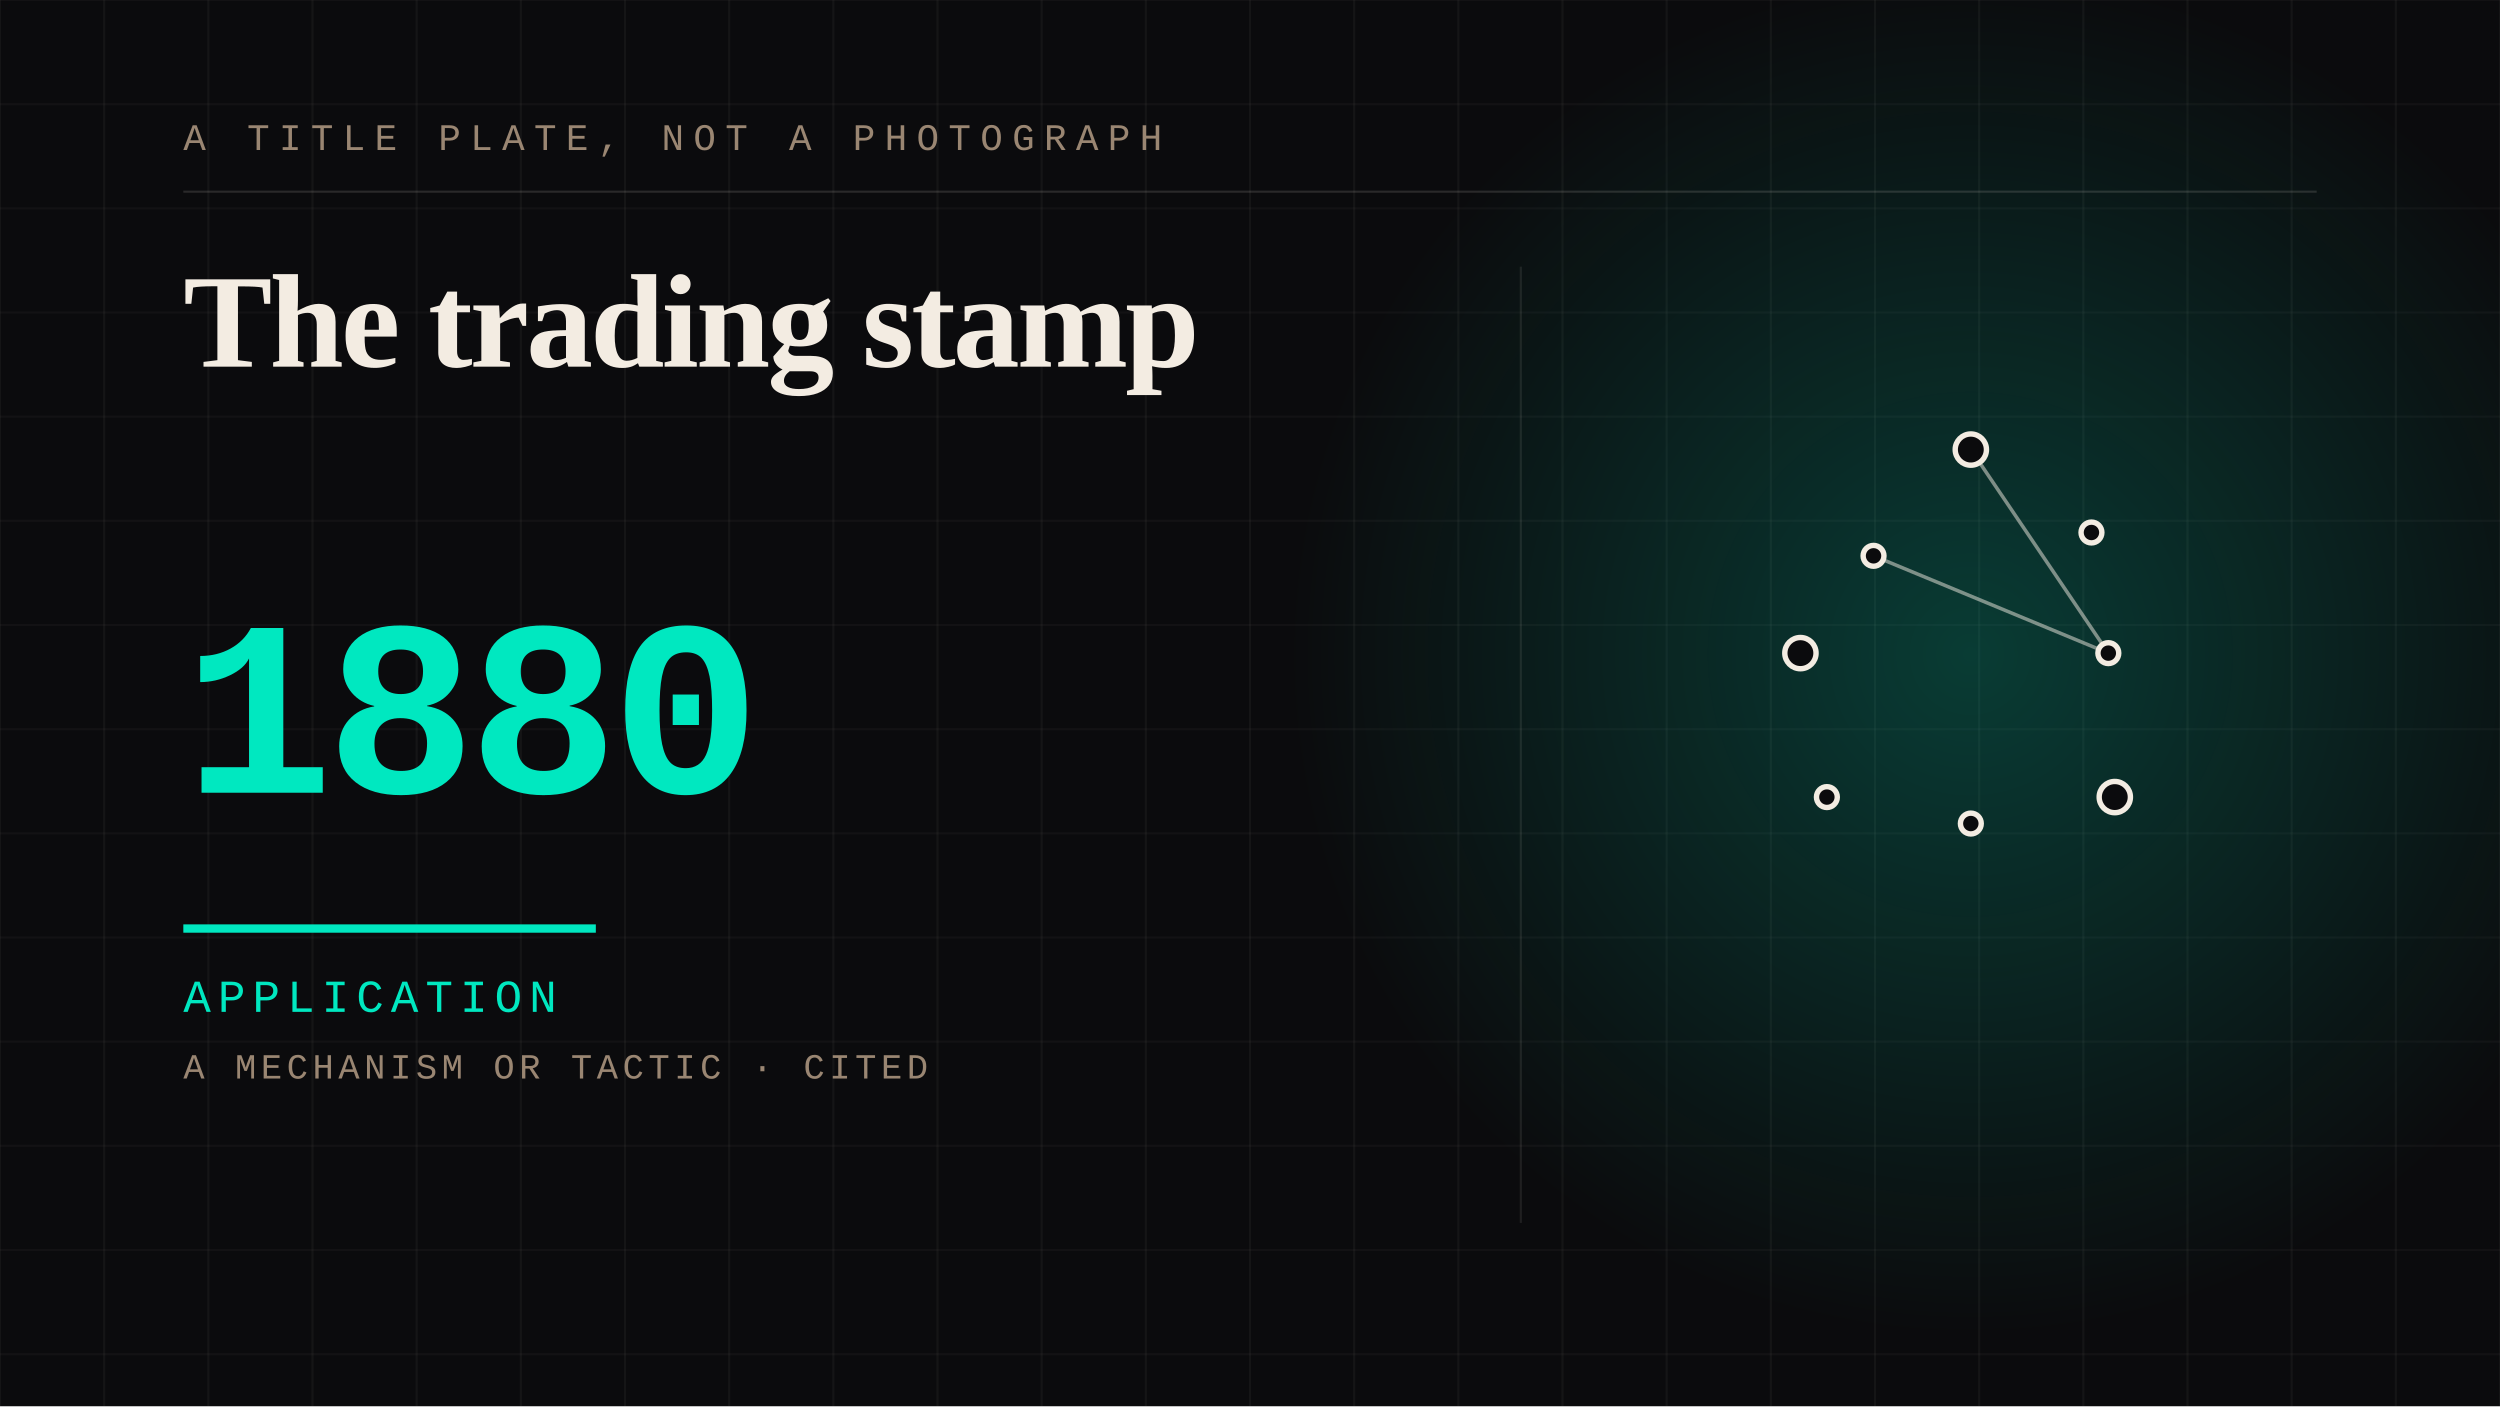
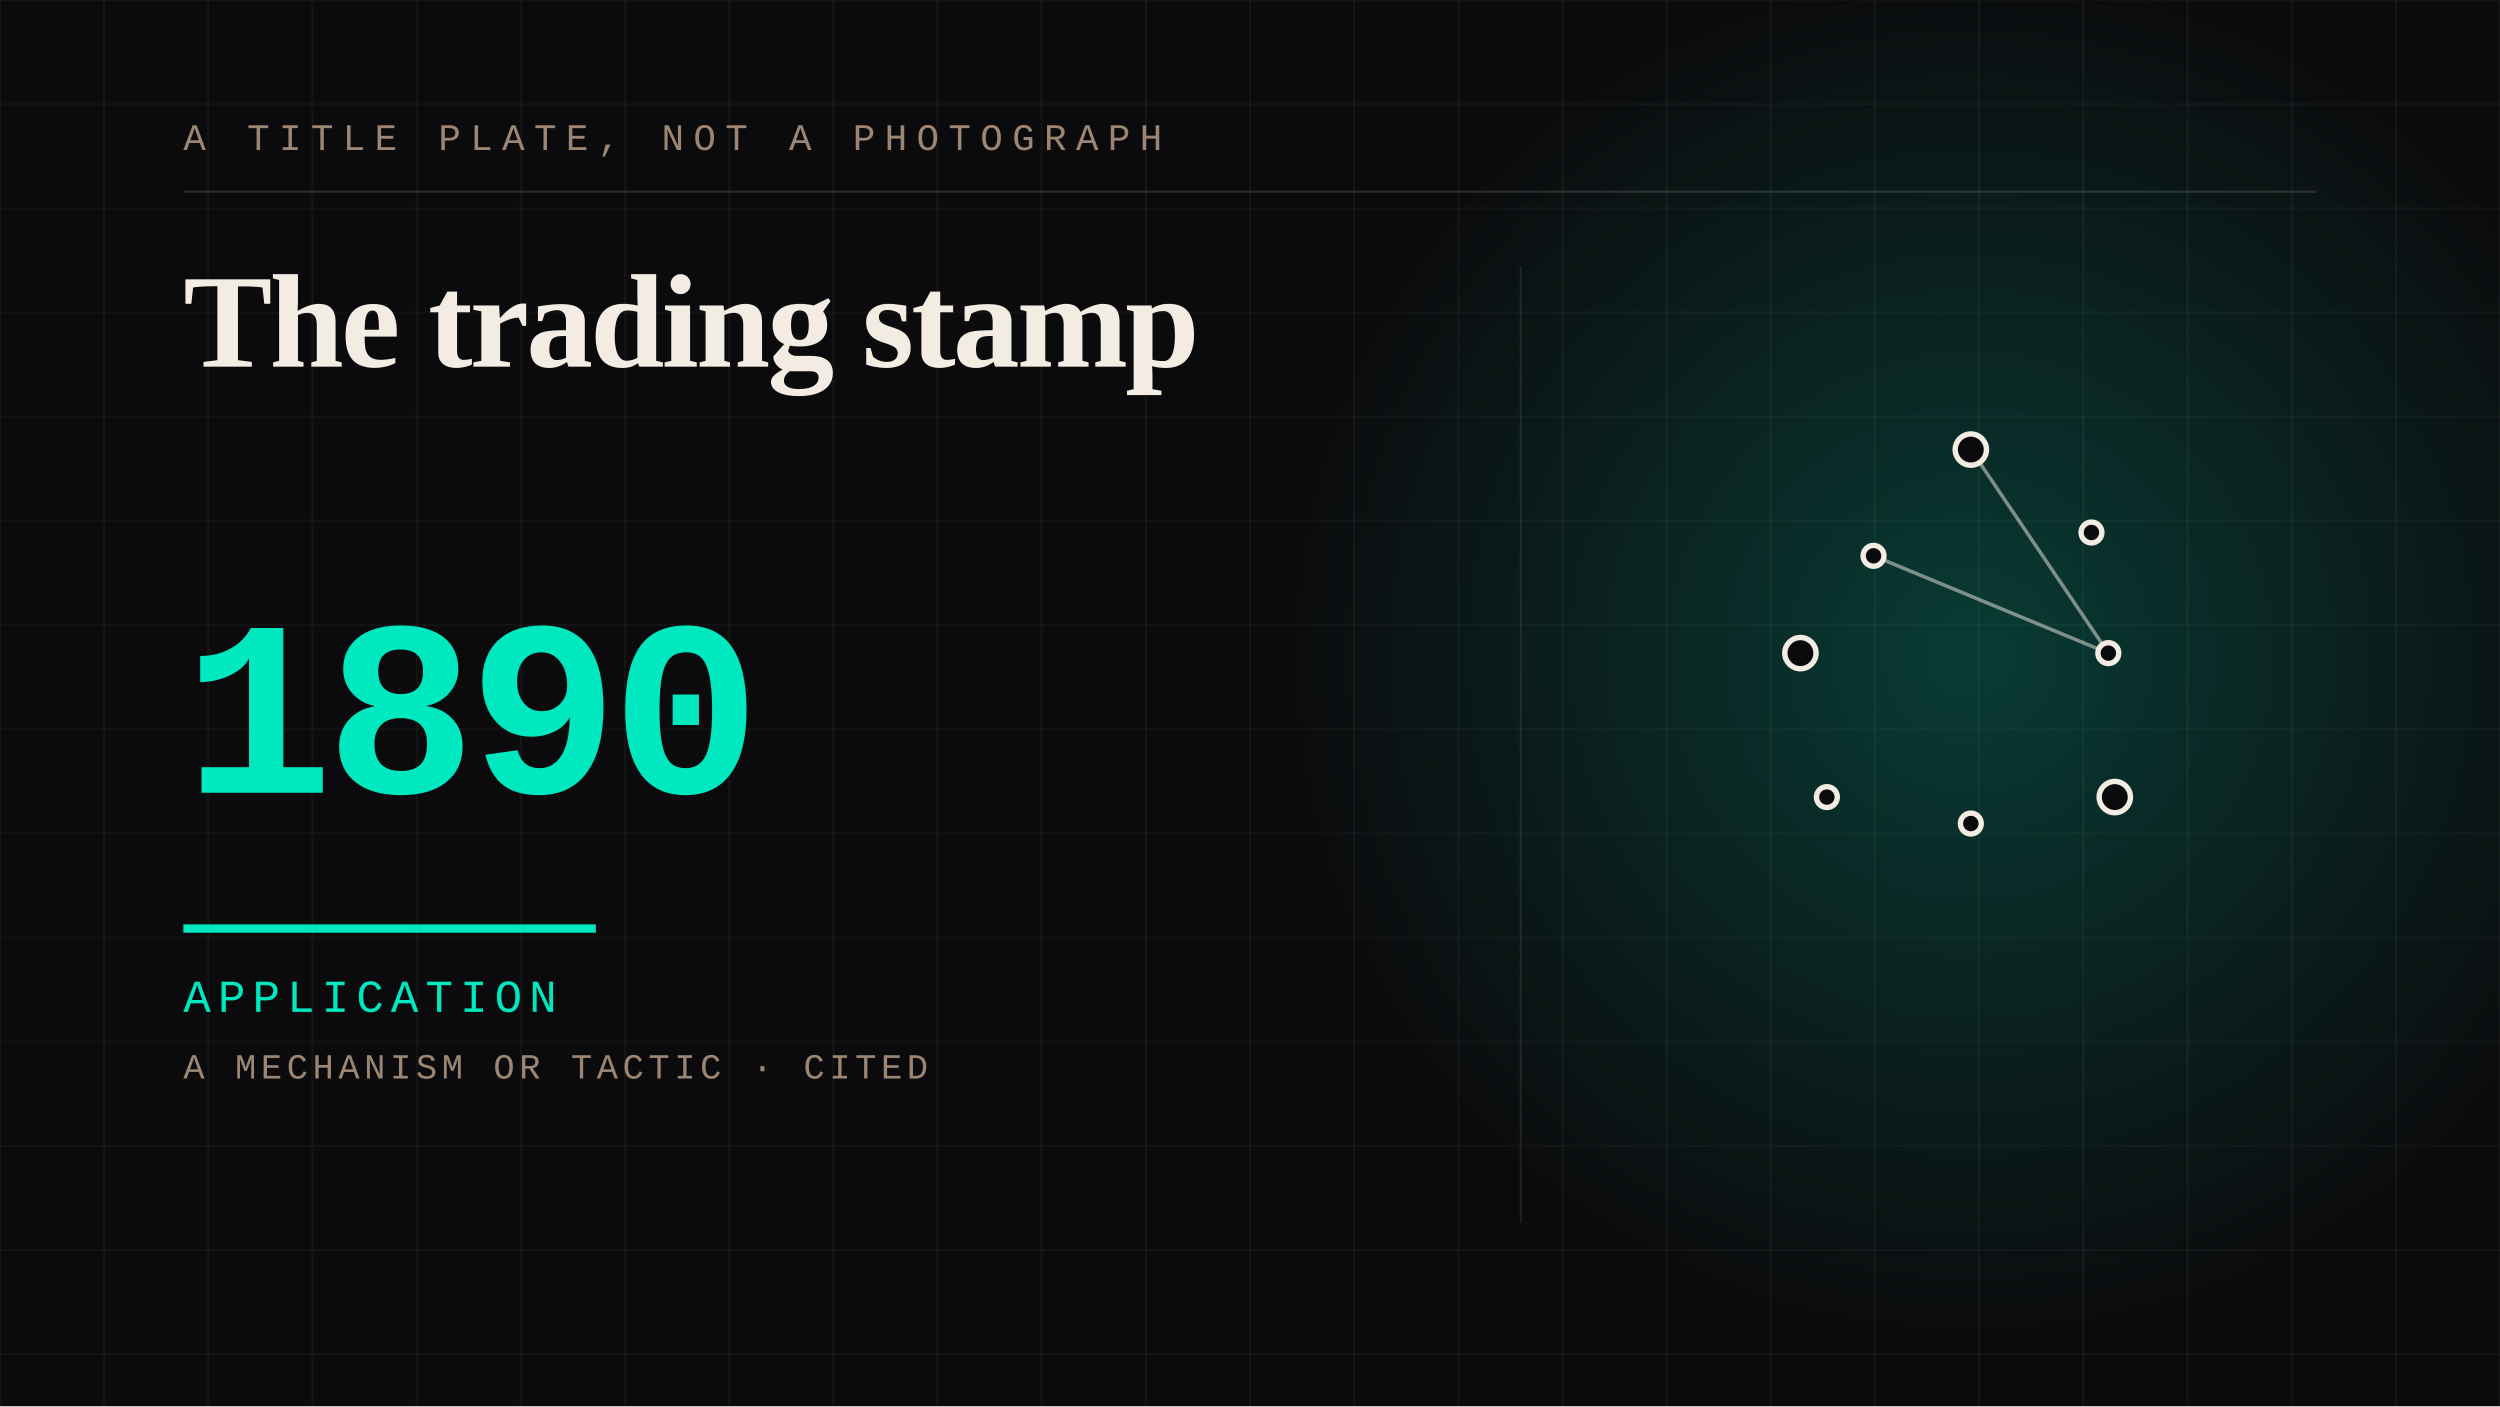
- <svg xmlns="http://www.w3.org/2000/svg" viewBox="0 0 1200 675" width="1200" height="675" role="img" aria-label="Title plate: The trading stamp, 1880, A mechanism or tactic, Application. Drawn from the entry's own record, not a photograph.">
+ <svg xmlns="http://www.w3.org/2000/svg" viewBox="0 0 1200 675" width="1200" height="675" role="img" aria-label="Title plate: The trading stamp, 1890, A mechanism or tactic, Application. Drawn from the entry's own record, not a photograph.">
  <rect width="1200" height="675" fill="#0b0b0d" />
  <line x1="0" y1="0" x2="0" y2="675" stroke="#f3ece2" stroke-width="1" opacity=".045" />
  <line x1="50" y1="0" x2="50" y2="675" stroke="#f3ece2" stroke-width="1" opacity=".045" />
  <line x1="100" y1="0" x2="100" y2="675" stroke="#f3ece2" stroke-width="1" opacity=".045" />
  <line x1="150" y1="0" x2="150" y2="675" stroke="#f3ece2" stroke-width="1" opacity=".045" />
  <line x1="200" y1="0" x2="200" y2="675" stroke="#f3ece2" stroke-width="1" opacity=".045" />
  <line x1="250" y1="0" x2="250" y2="675" stroke="#f3ece2" stroke-width="1" opacity=".045" />
  <line x1="300" y1="0" x2="300" y2="675" stroke="#f3ece2" stroke-width="1" opacity=".045" />
  <line x1="350" y1="0" x2="350" y2="675" stroke="#f3ece2" stroke-width="1" opacity=".045" />
  <line x1="400" y1="0" x2="400" y2="675" stroke="#f3ece2" stroke-width="1" opacity=".045" />
  <line x1="450" y1="0" x2="450" y2="675" stroke="#f3ece2" stroke-width="1" opacity=".045" />
  <line x1="500" y1="0" x2="500" y2="675" stroke="#f3ece2" stroke-width="1" opacity=".045" />
  <line x1="550" y1="0" x2="550" y2="675" stroke="#f3ece2" stroke-width="1" opacity=".045" />
  <line x1="600" y1="0" x2="600" y2="675" stroke="#f3ece2" stroke-width="1" opacity=".045" />
  <line x1="650" y1="0" x2="650" y2="675" stroke="#f3ece2" stroke-width="1" opacity=".045" />
  <line x1="700" y1="0" x2="700" y2="675" stroke="#f3ece2" stroke-width="1" opacity=".045" />
  <line x1="750" y1="0" x2="750" y2="675" stroke="#f3ece2" stroke-width="1" opacity=".045" />
  <line x1="800" y1="0" x2="800" y2="675" stroke="#f3ece2" stroke-width="1" opacity=".045" />
  <line x1="850" y1="0" x2="850" y2="675" stroke="#f3ece2" stroke-width="1" opacity=".045" />
  <line x1="900" y1="0" x2="900" y2="675" stroke="#f3ece2" stroke-width="1" opacity=".045" />
  <line x1="950" y1="0" x2="950" y2="675" stroke="#f3ece2" stroke-width="1" opacity=".045" />
  <line x1="1000" y1="0" x2="1000" y2="675" stroke="#f3ece2" stroke-width="1" opacity=".045" />
  <line x1="1050" y1="0" x2="1050" y2="675" stroke="#f3ece2" stroke-width="1" opacity=".045" />
  <line x1="1100" y1="0" x2="1100" y2="675" stroke="#f3ece2" stroke-width="1" opacity=".045" />
  <line x1="1150" y1="0" x2="1150" y2="675" stroke="#f3ece2" stroke-width="1" opacity=".045" />
  <line x1="1200" y1="0" x2="1200" y2="675" stroke="#f3ece2" stroke-width="1" opacity=".045" />
  <line x1="0" y1="0" x2="1200" y2="0" stroke="#f3ece2" stroke-width="1" opacity=".035" />
  <line x1="0" y1="50" x2="1200" y2="50" stroke="#f3ece2" stroke-width="1" opacity=".035" />
  <line x1="0" y1="100" x2="1200" y2="100" stroke="#f3ece2" stroke-width="1" opacity=".035" />
  <line x1="0" y1="150" x2="1200" y2="150" stroke="#f3ece2" stroke-width="1" opacity=".035" />
  <line x1="0" y1="200" x2="1200" y2="200" stroke="#f3ece2" stroke-width="1" opacity=".035" />
  <line x1="0" y1="250" x2="1200" y2="250" stroke="#f3ece2" stroke-width="1" opacity=".035" />
  <line x1="0" y1="300" x2="1200" y2="300" stroke="#f3ece2" stroke-width="1" opacity=".035" />
  <line x1="0" y1="350" x2="1200" y2="350" stroke="#f3ece2" stroke-width="1" opacity=".035" />
  <line x1="0" y1="400" x2="1200" y2="400" stroke="#f3ece2" stroke-width="1" opacity=".035" />
  <line x1="0" y1="450" x2="1200" y2="450" stroke="#f3ece2" stroke-width="1" opacity=".035" />
  <line x1="0" y1="500" x2="1200" y2="500" stroke="#f3ece2" stroke-width="1" opacity=".035" />
  <line x1="0" y1="550" x2="1200" y2="550" stroke="#f3ece2" stroke-width="1" opacity=".035" />
  <line x1="0" y1="600" x2="1200" y2="600" stroke="#f3ece2" stroke-width="1" opacity=".035" />
  <line x1="0" y1="650" x2="1200" y2="650" stroke="#f3ece2" stroke-width="1" opacity=".035" />
  <defs>
    <radialGradient id="pg" cx=".5" cy=".5" r=".5">
      <stop offset="0" stop-color="#00e8c0" stop-opacity=".22" />
      <stop offset="1" stop-color="#00e8c0" stop-opacity="0" />
    </radialGradient>
  </defs>
  <circle cx="946" cy="314" r="330" fill="url(#pg)" />
  <line x1="946.0" y1="215.8" x2="1012.0" y2="313.5" stroke="#f3ece2" stroke-width="1.7" opacity=".5" />
  <line x1="1012.0" y1="313.5" x2="899.3" y2="266.8" stroke="#f3ece2" stroke-width="1.7" opacity=".5" />
  <circle cx="946.0" cy="215.8" r="7.5" fill="#0b0b0d" stroke="#f3ece2" stroke-width="2.6" />
  <circle cx="1003.9" cy="255.6" r="5" fill="#0b0b0d" stroke="#f3ece2" stroke-width="2.6" />
  <circle cx="1012.0" cy="313.5" r="5" fill="#0b0b0d" stroke="#f3ece2" stroke-width="2.6" />
  <circle cx="1015.1" cy="382.6" r="7.5" fill="#0b0b0d" stroke="#f3ece2" stroke-width="2.6" />
  <circle cx="946.0" cy="395.3" r="5" fill="#0b0b0d" stroke="#f3ece2" stroke-width="2.6" />
  <circle cx="876.9" cy="382.6" r="5" fill="#0b0b0d" stroke="#f3ece2" stroke-width="2.6" />
  <circle cx="864.2" cy="313.5" r="7.5" fill="#0b0b0d" stroke="#f3ece2" stroke-width="2.6" />
  <circle cx="899.3" cy="266.8" r="5" fill="#0b0b0d" stroke="#f3ece2" stroke-width="2.6" />
  <text x="88" y="176.0" font-family="Georgia,&quot;Times New Roman&quot;,serif" font-size="64" font-weight="700" fill="#f3ece2" letter-spacing="-1.3">The trading stamp</text>
-   <text x="88" y="380.5" font-family="Consolas,&quot;Courier New&quot;,monospace" font-size="120" font-weight="700" letter-spacing="-3.6" fill="#00e8c0">1880</text>
+   <text x="88" y="380.5" font-family="Consolas,&quot;Courier New&quot;,monospace" font-size="120" font-weight="700" letter-spacing="-3.6" fill="#00e8c0">1890</text>
  <line x1="88" y1="445.7" x2="286.0" y2="445.7" stroke="#00e8c0" stroke-width="4" />
  <text x="88" y="485.7" font-family="Consolas,&quot;Courier New&quot;,monospace" font-size="22" letter-spacing="3.4" fill="#00e8c0">APPLICATION</text>
  <text x="88" y="517.7" font-family="Consolas,&quot;Courier New&quot;,monospace" font-size="17" letter-spacing="2.2" fill="#9a8672">A MECHANISM OR TACTIC  ·  CITED</text>
  <text x="88" y="72" font-family="Consolas,&quot;Courier New&quot;,monospace" font-size="18" letter-spacing="4.5" fill="#9a8672">A TITLE PLATE, NOT A PHOTOGRAPH</text>
  <line x1="88" y1="92" x2="1112" y2="92" stroke="#f3ece2" stroke-width="1" opacity=".14" />
  <line x1="730" y1="128" x2="730" y2="587" stroke="#f3ece2" stroke-width="1" opacity=".09" />
</svg>
